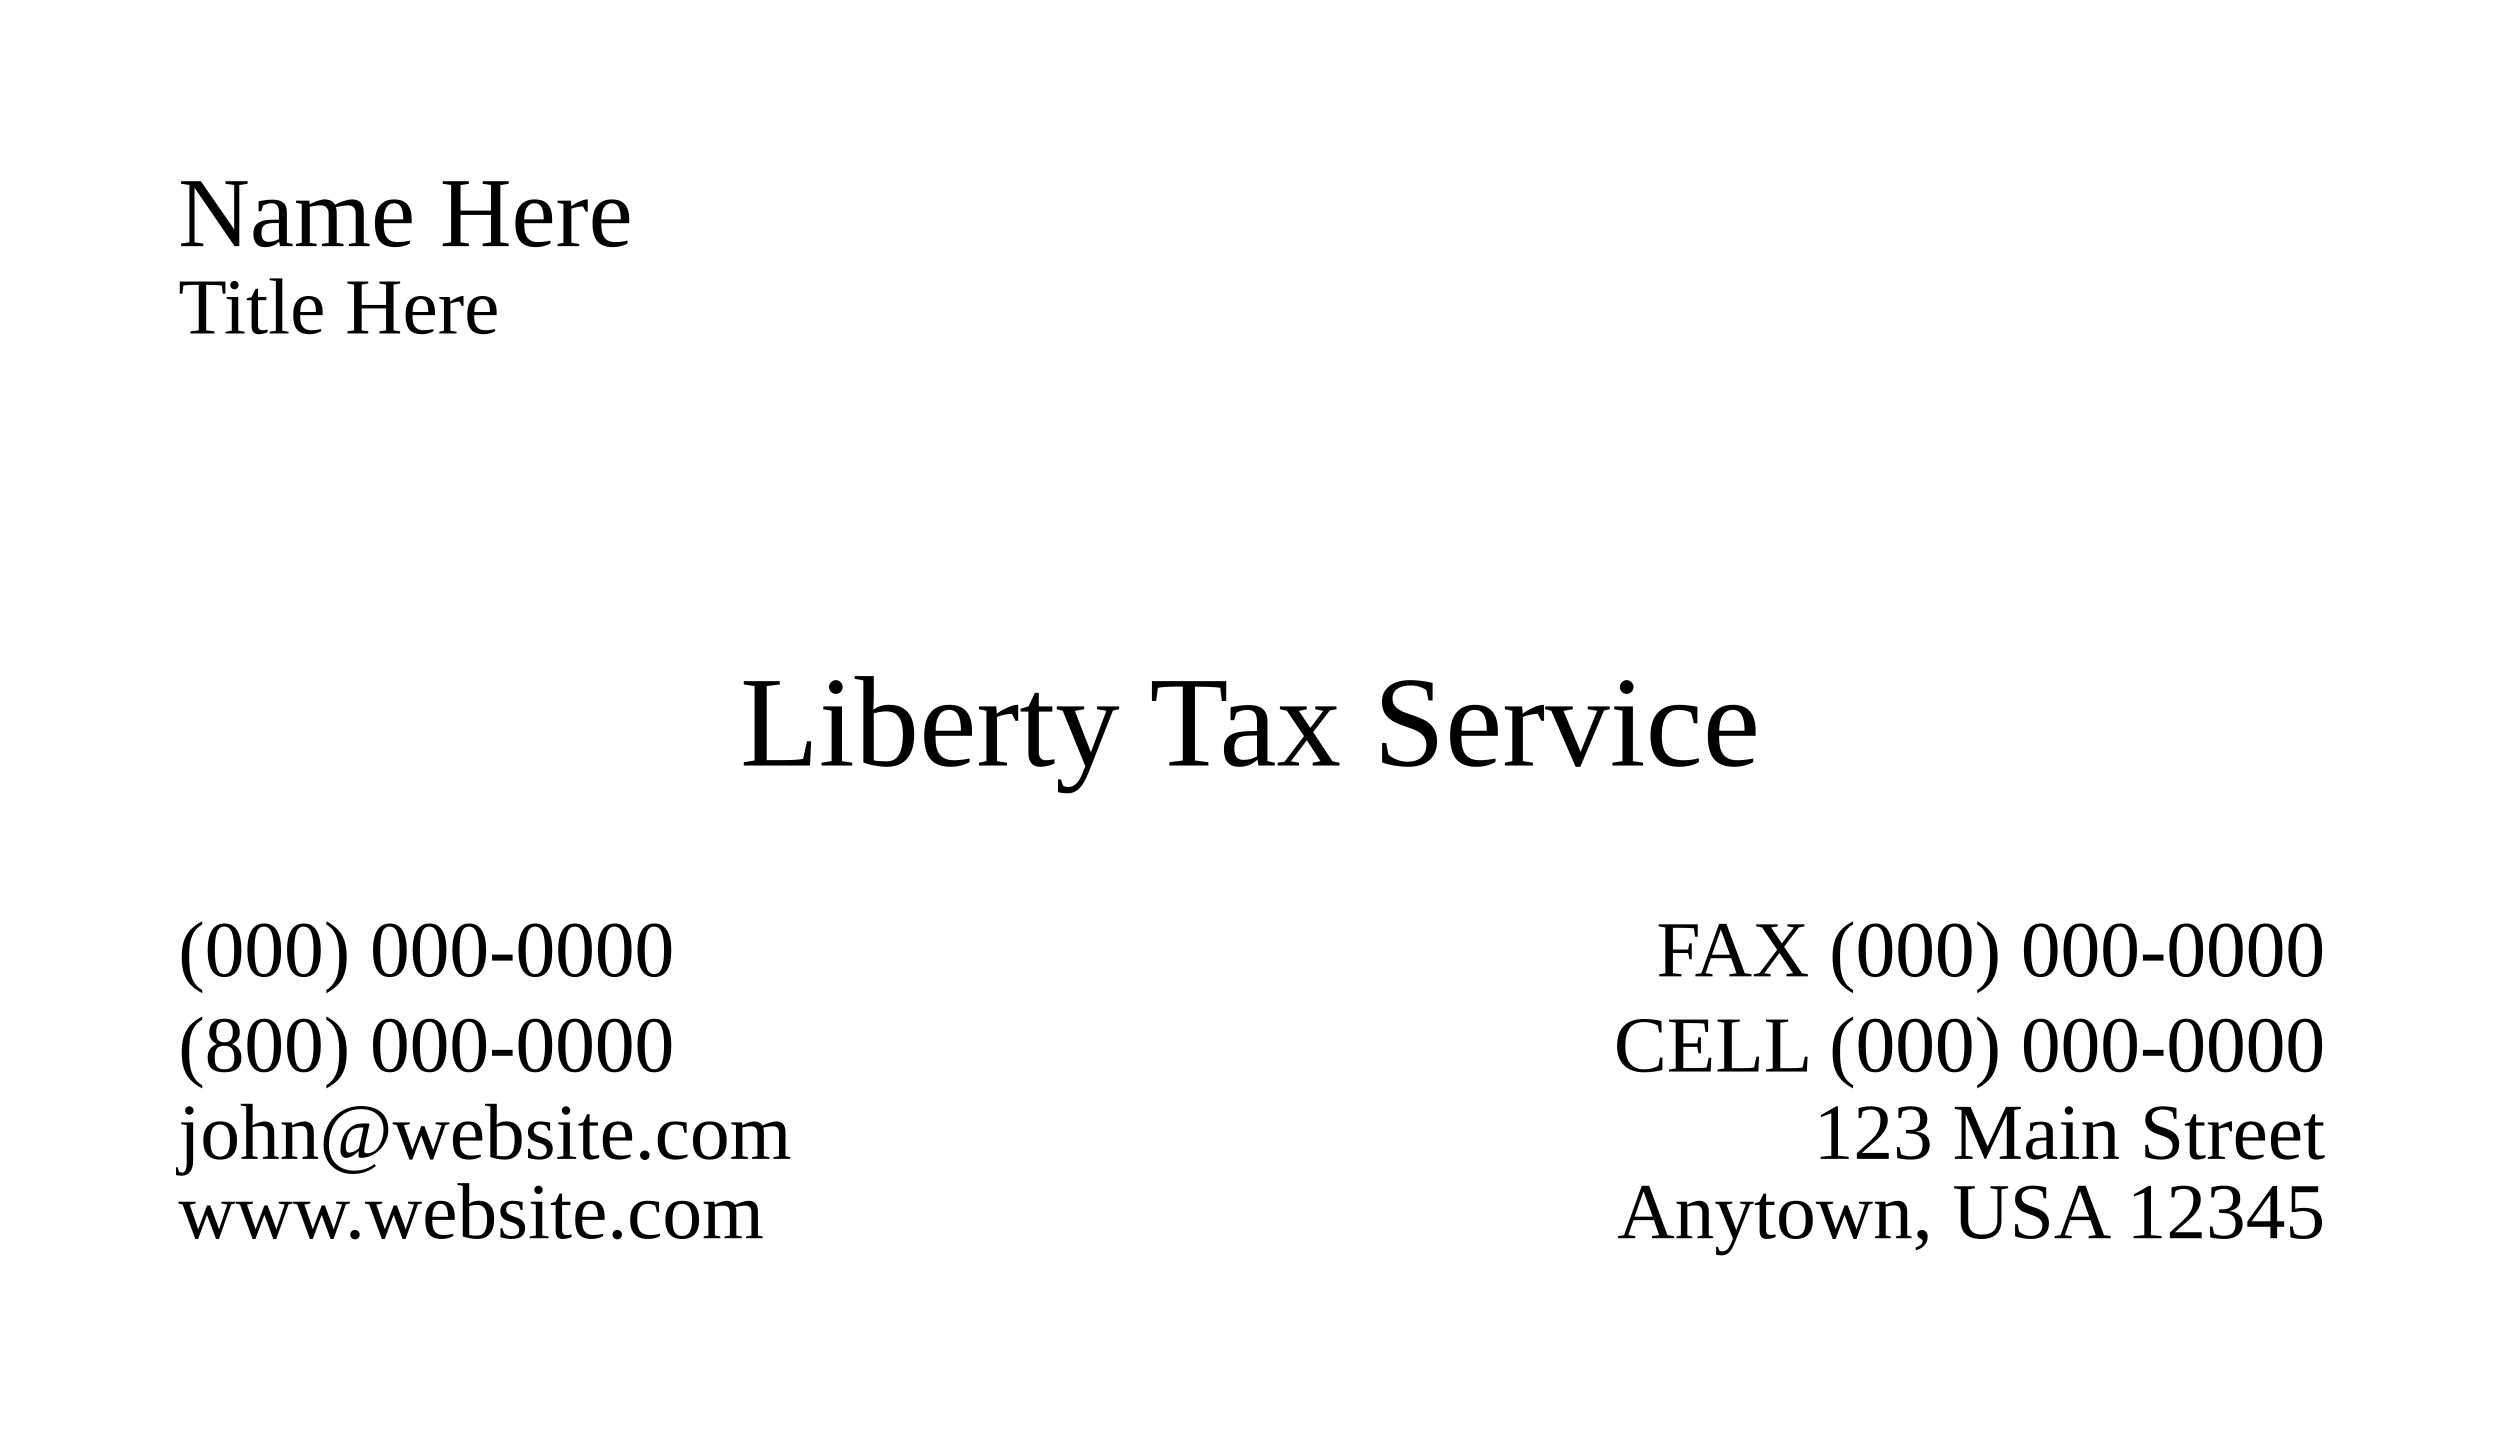
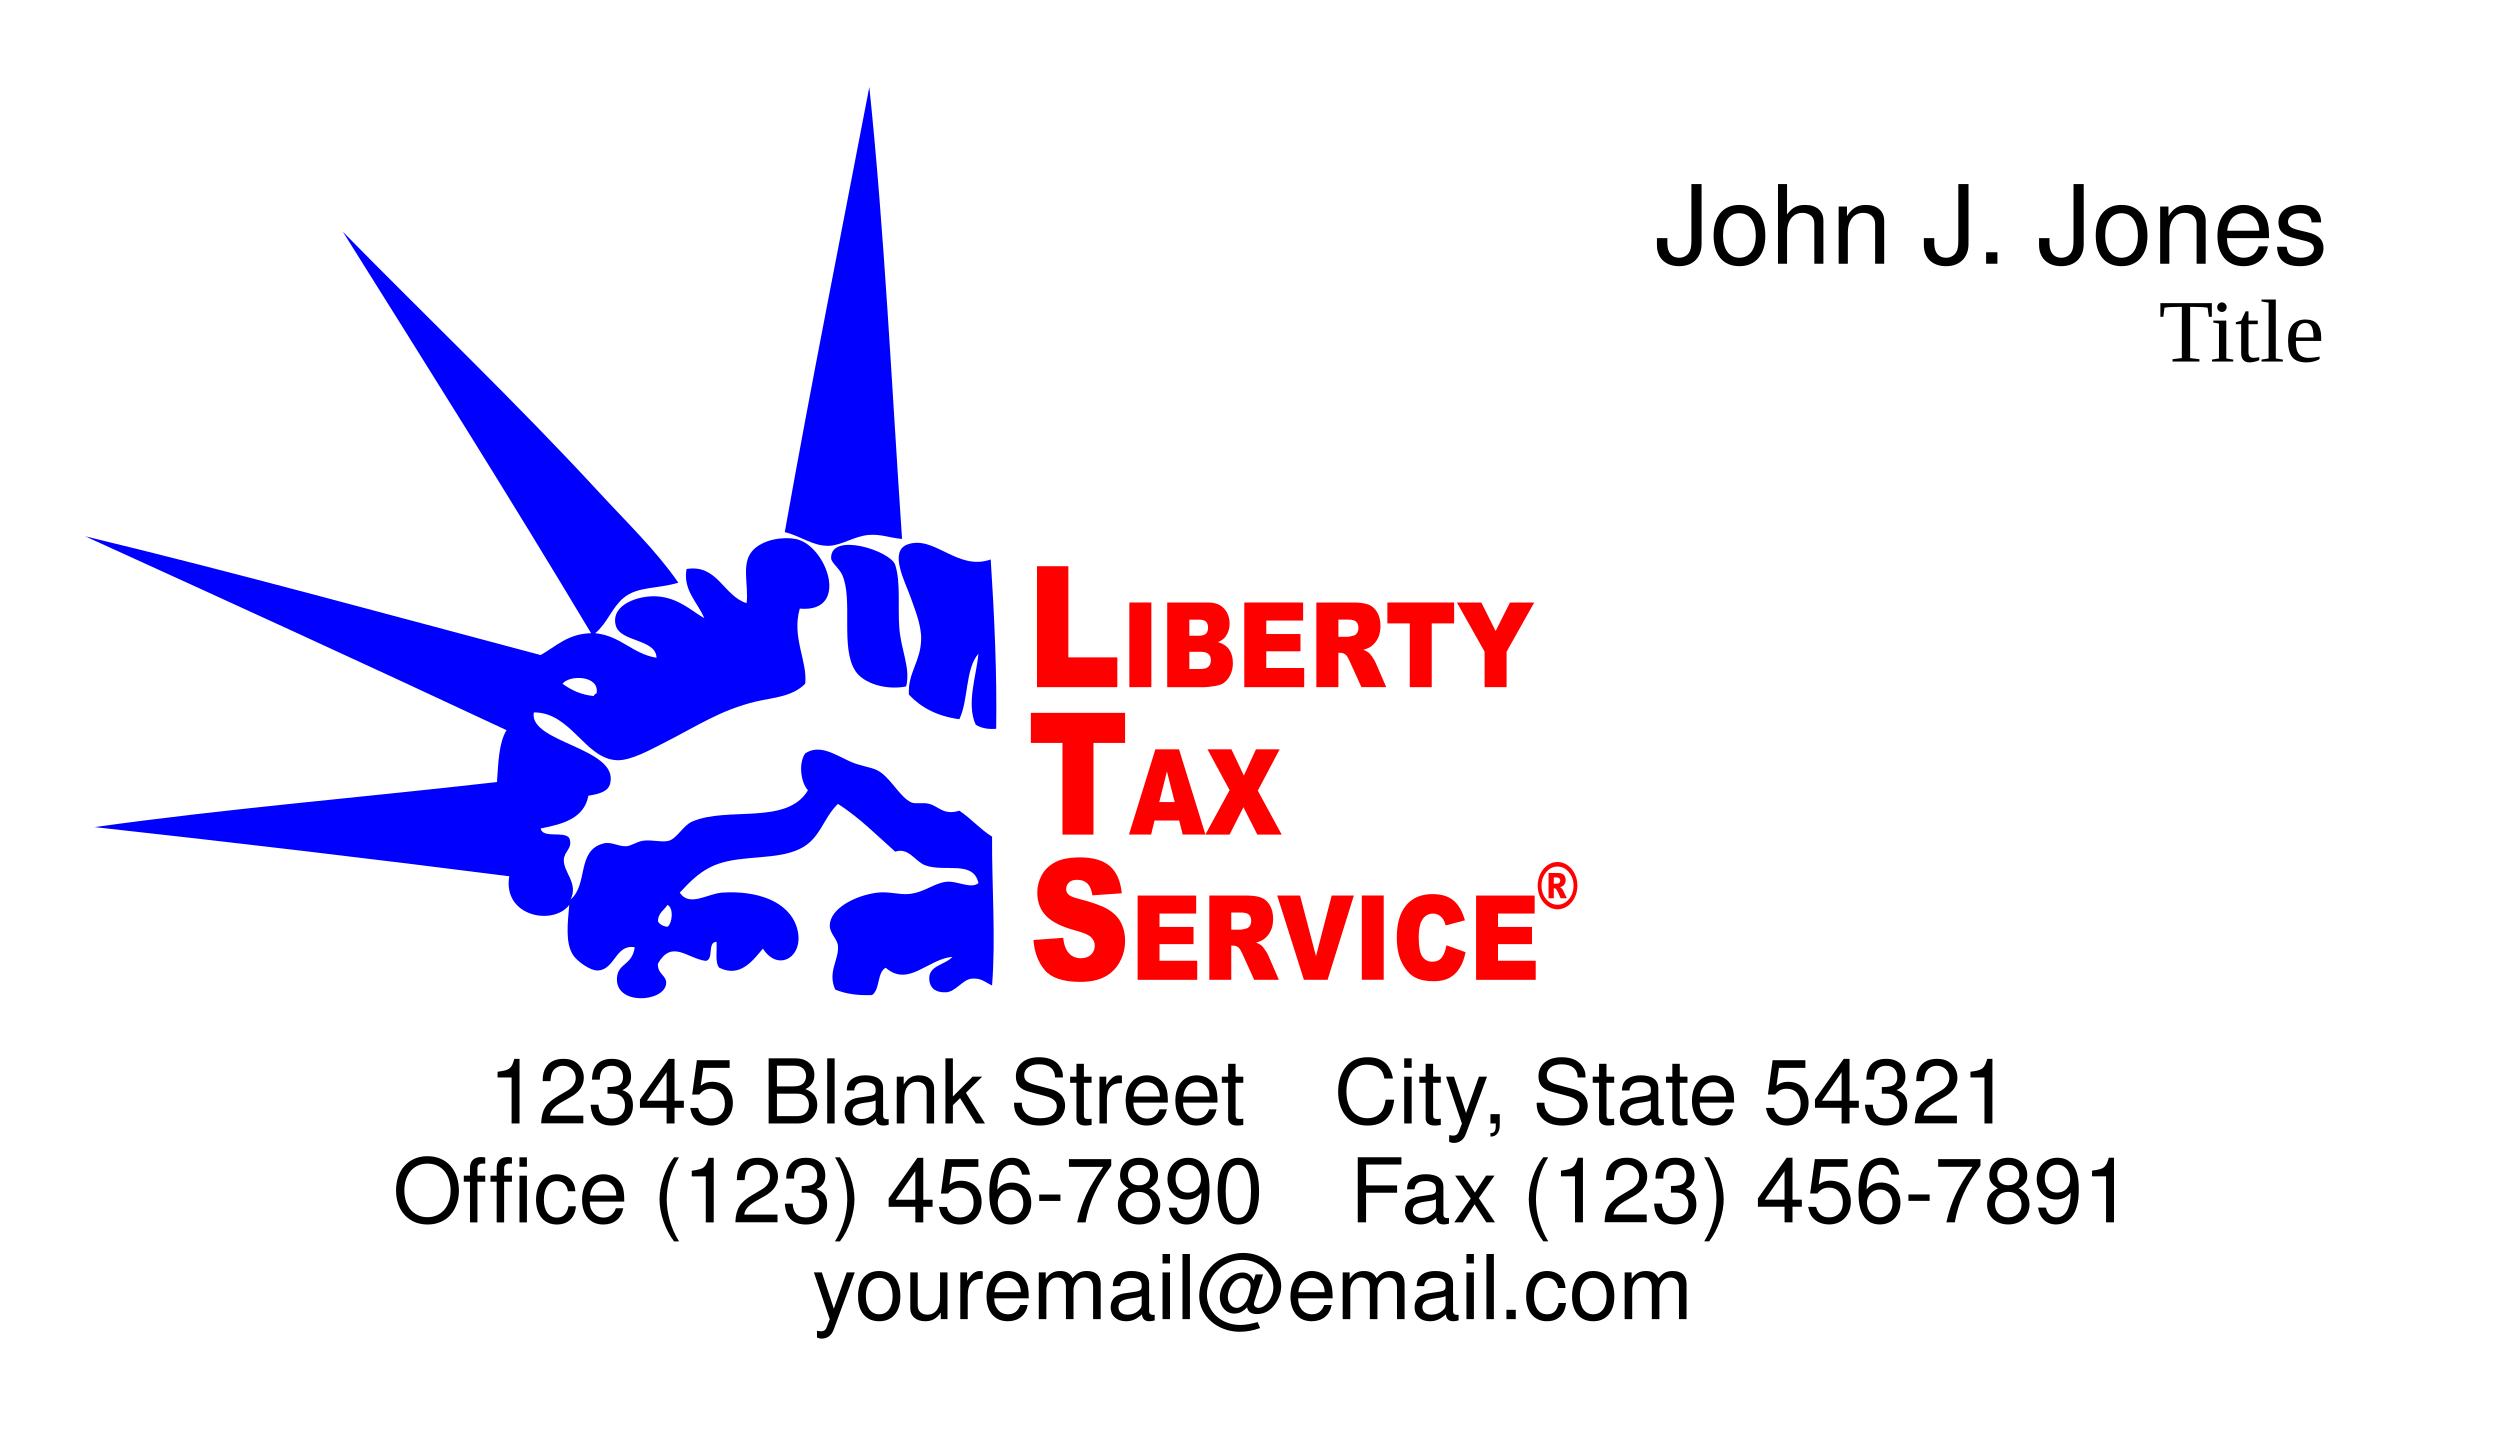
<svg xmlns="http://www.w3.org/2000/svg" id="svg3119" viewBox="0 0 315 180" height="100%" width="100%" version="1.1">
-   <g id="layer1">
-     <g id="g3357" transform="translate(-.037598 .016235)">
-       <text id="companyName" y="96.446" x="157.544" style="text-anchor:middle" font-size="16.25px">Liberty Tax Service</text>
-       <text id="line1" y="31" x="22.5" font-size="12.5px">Name Here</text>
-       <text id="line2" y="42" x="22.5" font-size="10px">Title Here</text>
-       <text id="line3" y="123" x="22.5" font-size="10px">(000) 000-0000</text>
-       <text id="line4" y="135" x="22.5" font-size="10px">(800) 000-0000</text>
-       <text id="line5" y="146" x="22.5" font-size="10px">john@website.com</text>
-       <text id="line6" y="156" x="22.5" font-size="10px">www.website.com</text>
-       <text id="line7" y="123" x="293" style="text-anchor:end" font-size="10px">FAX (000) 000-0000</text>
-       <text id="line8" y="135" x="293" style="text-anchor:end" font-size="10px">CELL (000) 000-0000</text>
-       <text id="line9" y="146" x="293" style="text-anchor:end" font-size="10px">123 Main Street</text>
-       <text id="line10" y="156" x="293" style="text-anchor:end" font-size="10px">Anytown, USA 12345</text>
-       <rect id="logo" height="45" width="67.5" y="22.435" x="224.71" fill="none" />
-     </g>
-   </g>
+   <text id="line1" style="text-anchor:end" font-size="13.75px" y="33.227" x="293.317" font-family="Helvetica" fill="#000000">John J. Jones</text>
+   <text id="line2" style="word-spacing:0px;letter-spacing:0px;text-anchor:end;text-align:end" font-size="11.25px" y="45.558" x="292.851" fill="#000000">Title</text>
+   <text id="line3" font-size="11.25px" style="text-anchor:end" y="141.553" x="156.922" font-family="Helvetica" fill="#000000">12345 Blank Street</text>
+   <text id="line4" font-size="11.25px" y="141.553" x="168.059" font-family="Helvetica" fill="#000000">City, State 54321</text>
+   <text id="line5" font-size="11.25px" style="text-anchor:end" y="154.026" x="159.192" font-family="Helvetica" fill="#000000">Office (123) 456-7890</text>
+   <text id="line6" font-size="11.25px" y="154.015" x="170.063" font-family="Helvetica" fill="#000000">Fax (123) 456-7891</text>
+   <text id="line7" font-size="11.25px" style="text-anchor:middle" y="166.212" x="157.813" font-family="Helvetica" fill="#000000">youremail@email.com</text>
+   <path id="path3371" d="m104.72 70.32c-0.05-3.348 7.504-0.911 8.077 0.86 0.702 2.151 0.315 5.24 0.516 7.915 0.222 2.932 1.446 5.054 0.859 7.398-2.52 0.502-5.334-0.379-6.358-1.893-1.998-2.939-0.265-9.104-1.718-12.215-0.365-0.788-1.368-1.505-1.375-2.064" fill="#00f" />
+   <path id="path3373" d="m114.52 87.525c-0.158-2.781 1.518-4.172 1.547-7.054 0.021-1.756-0.831-3.792-1.375-5.334-0.637-1.806-2.728-5.678-0.344-6.538 3.373-1.218 6.315 3.391 10.483 1.893 0.444 6.781 0.802 14.559 0.687 21.334-1.124 0.093-1.948-0.114-2.578-0.515-1.21-2.646 0.093-6.166 0.344-8.947-1.668 1.885-1.246 5.864-2.406 8.258-2.778-0.373-4.833-1.47-6.358-3.097" fill="#00f" />
+   <path id="path3375" d="m104.38 68.772c-2.055 0.021-3.444-1.24-5.499-1.72 3.365-18.883 7.074-37.421 10.654-56.088 1.919 18.438 2.828 37.887 4.124 56.948-1.654-0.172-2.649-0.616-4.124-0.516-1.883 0.129-3.53 1.362-5.155 1.376" fill="#00f" />
+   <path id="path3379" d="m86.508 71.696c3.917-0.638 4.625 3.383 7.561 4.301 0.294-2.215-0.702-4.903 0.687-6.538 1.289-1.52 3.945-1.856 5.499-1.548 3.909 0.768 6.938 9.348 0.516 8.775-1.038 3.627 0.981 6.581 0.687 9.463-1.64 1.663-4.081 1.742-6.186 2.237-4.475 1.054-7.583 3.183-11.514 5.162-1.762 0.889-4.246 2.308-6.015 2.237-4.045-0.158-5.778-6.05-10.482-6.022-0.673 3.835 10.726 4.438 9.623 8.947-0.258 1.047-1.36 1.319-2.749 1.549-0.53 2.854-3.187 3.577-6.015 4.129 0.286 1.319 2.936 0.272 3.609 1.204 0.501 1.312-0.645 1.62-0.688 2.753-0.057 1.563 1.861 2.939 0.859 4.989 2.241-1.907 0.724-6.172 4.125-7.054 1.06-0.272 1.776 0.394 2.921 0.344 0.551-0.022 1.238-0.559 2.062-0.688 1.11-0.172 2.398 0.244 3.265 0 1.031-0.294 1.804-1.921 2.921-2.409 4.482-1.957 11.972 0.502 14.607-3.957-0.888-0.938-1.232-3.384-0.344-4.645 1.826-1.197 3.716 0.143 5.671 1.032 1.139 0.524 2.427 0.667 3.265 1.032 1.74 0.76 2.915 3.455 4.468 4.129 0.516 0.222 1.432-0.05 2.234 0.172 1.246 0.344 1.776 1.463 3.781 0.86 1.482 0.982 2.606 2.323 4.124 3.269-0.043 6.201 0.48 12.681 0 18.753-0.952-0.451-1.375-0.975-2.578-0.86-1.139 0.108-2.026 1.692-3.265 1.72-1.002 0.029-1.933-0.301-2.062-1.548-0.193-1.85 1.962-1.857 2.921-2.925-3.151 0.279-5.542 3.871-8.42 1.376-1.11 0.609-0.687 2.753-1.718 3.441-1.847 0.079-3.387-0.165-4.64-0.688-1.002-2.23 0.494-3.749 0.344-5.506-0.079-0.91-1.045-1.549-1.031-2.581 0.029-2.093 3.151-3.778 6.015-4.129 1.425-0.172 2.728 0.287 3.953 0.172 1.991-0.186 3.244-1.434 4.812-1.549 1.353-0.093 3.043 0.954 3.953 0.172-0.637-2.918-4.253-1.333-6.702-2.237-1.253-0.459-2.098-2.308-3.781-1.72-2.341-2.072-4.525-4.301-7.218-6.022-1.94 1.885-2.191 4.409-4.812 5.678-2.9 1.405-7.11 0.76-10.311 1.893-2.112 0.745-3.423 2.129-4.812 3.613 1.21 1.85 3.509 0.129 5.327 0 4.275-0.294 8.449 1.018 9.451 4.473 1.031 3.549-2.349 5.656-4.296 2.581-1.16 1.327-2.785 3.756-5.499 2.409-0.566-0.638-0.272-2.136-0.344-3.269-1.224 0.036-0.286 2.237-1.375 2.409-2.349-0.337-4.268-2.731-6.015 0.345-0.079 1.376 1.181 1.469 1.031 2.58-0.322 2.308-6.509 2.717-6.186-0.86 0.165-1.806 1.919-1.498 2.234-3.785-2.435-0.423-2.485 2.832-4.64 2.925-0.981 0.043-2.578-1.147-3.093-1.892-1.052-1.534-0.709-4.144-0.515-6.366-2.012 2.652-8.413 1.491-7.561-3.613-17.278-2.201-34.692-4.265-52.241-6.193 16.476-2.316 33.832-3.75 50.695-5.678 0.165-2.415 0.222-4.939 1.203-6.537-17.602-8.245-35.338-16.354-53.103-24.433 18.882 4.552 38.422 9.936 57.397 14.968 1.948-1.09 3.401-2.674 6.358-2.753-10.21-17.076-20.765-33.808-31.276-50.583 10.404 10.617 21.889 21.556 32.307 32.862 3.473 3.764 7.139 7.276 9.967 11.355-2.656 0.811-5.098 0.438-6.874 1.893-1.518 1.247-2.083 3.233-3.608 4.473 3.272 0.337 4.633 2.587 7.733 3.097-0.072-2.43-4.64-1.936-5.155-4.129-0.623-2.638 3.008-3.742 5.155-3.613 2.771 0.165 4.375 1.828 6.015 2.753-0.788-1.928-2.728-3.549-2.234-6.193zm-2.406 45.077c0.609-0.409 0.816-2.38 0-2.753-0.422 0.667-1.181 0.996-1.203 2.065 0.236 0.394 0.63 0.631 1.203 0.688zm-8.935-29.417c0.422-2.244-3.373-2.38-4.296-1.204 1.067 0.767 2.277 1.391 3.952 1.549 0.036-0.194 0.193-0.266 0.344-0.345" fill="#00f" />
+   <path id="path3383" d="m130.66 71.344h3.953v11.485h6.169v3.753h-10.121v-15.238" fill="#f00" />
+   <path id="path3385" d="m142.3 86.582h2.772v-10.666h-2.772v10.666z" fill="#f00" />
+   <path id="path3387" d="m149.86 84.29h1.411c0.475 0 0.811-0.1 1.007-0.301 0.194-0.202 0.292-0.472 0.292-0.811 0-0.316-0.097-0.571-0.29-0.763-0.193-0.19-0.532-0.287-1.016-0.287h-1.404v2.162zm0-4.191h1.202c0.432 0 0.732-0.088 0.899-0.265 0.17-0.176 0.255-0.433 0.255-0.769 0-0.31-0.085-0.552-0.255-0.727-0.168-0.174-0.462-0.262-0.881-0.262h-1.221v2.023zm-2.792-4.183h5.18c0.862 0 1.525 0.255 1.988 0.764 0.461 0.51 0.693 1.14 0.693 1.892 0 0.63-0.166 1.171-0.497 1.623-0.218 0.3-0.541 0.537-0.963 0.712 0.642 0.185 1.116 0.5 1.418 0.95 0.304 0.448 0.456 1.013 0.456 1.692 0 0.553-0.109 1.05-0.323 1.49-0.217 0.444-0.512 0.791-0.886 1.05-0.232 0.159-0.582 0.275-1.05 0.348-0.623 0.097-1.036 0.146-1.239 0.146h-4.777v-10.666" fill="#f00" />
+   <path id="path3389" d="m156.78 75.916h7.414v2.276h-4.642v1.696h4.306v2.176h-4.306v2.102h4.776v2.417h-7.548v-10.666" fill="#f00" />
+   <path id="path3391" d="m168.64 80.236h1.165c0.127 0 0.372-0.049 0.733-0.146 0.184-0.042 0.334-0.154 0.45-0.333 0.116-0.18 0.174-0.386 0.174-0.619 0-0.344-0.091-0.608-0.274-0.793-0.183-0.184-0.528-0.276-1.032-0.276h-1.215v2.167zm-2.78 6.346v-10.666h4.612c0.854 0 1.509 0.087 1.959 0.262 0.453 0.174 0.818 0.497 1.093 0.972 0.279 0.472 0.417 1.049 0.417 1.727 0 0.593-0.106 1.104-0.319 1.533-0.211 0.428-0.503 0.776-0.874 1.043-0.236 0.169-0.559 0.309-0.97 0.422 0.33 0.132 0.569 0.262 0.719 0.392 0.102 0.088 0.25 0.275 0.443 0.561 0.194 0.288 0.321 0.508 0.387 0.663l1.34 3.091h-3.126l-1.479-3.259c-0.188-0.422-0.355-0.696-0.502-0.823-0.199-0.164-0.425-0.248-0.678-0.248h-0.243v4.33h-2.78" fill="#f00" />
+   <path id="path3393" d="m174.81 75.916h8.41v2.633h-2.822v8.034h-2.766v-8.034h-2.823v-2.633" fill="#f00" />
+   <path id="path3395" d="m183.57 75.916h3.075l1.803 3.598 1.807-3.598h3.056l-3.481 6.198v4.468h-2.77v-4.468l-3.489-6.198" fill="#f00" />
+   <path id="path3397" d="m129.89 89.819h11.87v3.788h-3.983v11.553h-3.905v-11.553h-3.982v-3.788" fill="#f00" />
+   <path id="path3399" d="m148.01 101.06-0.977-3.86-0.965 3.86h1.943zm0.565 2.323h-3.103l-0.431 1.772h-2.79l3.325-10.739h2.982l3.325 10.739h-2.865l-0.443-1.772" fill="#f00" />
+   <path id="path3401" d="m152.15 94.42h3.011l1.566 3.304 1.524-3.304h2.982l-2.751 5.202 3.011 5.537h-3.071l-1.748-3.45-1.746 3.45h-3.052l3.052-5.597-2.776-5.142" fill="#f00" />
+   <path id="path3403" d="m130.22 118.44 3.74-0.279c0.082 0.724 0.246 1.276 0.495 1.655 0.405 0.614 0.983 0.922 1.736 0.922 0.561 0 0.992-0.158 1.297-0.472 0.304-0.313 0.455-0.678 0.455-1.092 0-0.393-0.144-0.745-0.434-1.055-0.289-0.31-0.959-0.603-2.014-0.88-1.724-0.462-2.954-1.075-3.688-1.841-0.741-0.765-1.111-1.742-1.111-2.928 0-0.78 0.19-1.516 0.569-2.21 0.379-0.693 0.948-1.237 1.709-1.635 0.761-0.396 1.804-0.594 3.129-0.594 1.625 0 2.865 0.361 3.719 1.082 0.854 0.721 1.36 1.867 1.524 3.44l-3.706 0.259c-0.099-0.682-0.306-1.18-0.62-1.489-0.316-0.311-0.752-0.467-1.308-0.467-0.457 0-0.801 0.115-1.032 0.348-0.232 0.231-0.347 0.512-0.347 0.843 0 0.241 0.095 0.458 0.285 0.652 0.186 0.2 0.626 0.386 1.32 0.558 1.718 0.441 2.949 0.887 3.692 1.34 0.744 0.451 1.285 1.012 1.624 1.681 0.339 0.669 0.508 1.418 0.508 2.246 0 0.972-0.226 1.868-0.677 2.69-0.452 0.821-1.082 1.443-1.892 1.867-0.81 0.425-1.831 0.637-3.064 0.637-2.164 0-3.663-0.497-4.496-1.491-0.833-0.993-1.304-2.256-1.414-3.787" fill="#f00" />
+   <path id="path3405" d="m143.34 112.84h7.377v2.267h-4.618v1.687h4.284v2.166h-4.284v2.094h4.751v2.404h-7.509v-10.618" fill="#f00" />
+   <path id="path3407" d="m155.14 117.14h1.16c0.126 0 0.368-0.049 0.729-0.145 0.182-0.044 0.331-0.155 0.446-0.334 0.116-0.178 0.175-0.383 0.175-0.614 0-0.346-0.092-0.606-0.274-0.79-0.183-0.184-0.526-0.277-1.027-0.277h-1.209v2.16zm-2.765 6.315v-10.618h4.587c0.85 0 1.502 0.086 1.95 0.26 0.45 0.174 0.813 0.497 1.089 0.966 0.275 0.472 0.413 1.046 0.413 1.721 0 0.589-0.107 1.097-0.318 1.524-0.209 0.428-0.5 0.774-0.869 1.04-0.234 0.17-0.557 0.31-0.967 0.419 0.329 0.132 0.566 0.262 0.716 0.394 0.102 0.086 0.249 0.272 0.441 0.558 0.193 0.283 0.319 0.504 0.385 0.659l1.334 3.077h-3.11l-1.471-3.246c-0.188-0.419-0.354-0.693-0.501-0.817-0.198-0.165-0.422-0.246-0.674-0.246h-0.241v4.31h-2.765" fill="#f00" />
+   <path id="path3409" d="m160.93 112.84h2.878l2.006 7.641 1.978-7.641h2.792l-3.307 10.618h-2.983l-3.365-10.618" fill="#f00" />
+   <path id="path3411" d="m171.59 123.45h2.757v-10.618h-2.757v10.618z" fill="#f00" />
+   <path id="path3413" d="m182.25 119.11 2.412 0.869c-0.163 0.808-0.417 1.48-0.766 2.022-0.347 0.541-0.779 0.948-1.297 1.223-0.516 0.275-1.174 0.412-1.971 0.412-0.967 0-1.759-0.166-2.372-0.502-0.614-0.336-1.144-0.925-1.59-1.771-0.445-0.842-0.668-1.925-0.668-3.243 0-1.755 0.392-3.104 1.176-4.049 0.784-0.942 1.892-1.413 3.327-1.413 1.122 0 2.004 0.268 2.646 0.81 0.642 0.542 1.118 1.373 1.431 2.492l-2.429 0.645c-0.086-0.323-0.175-0.56-0.269-0.71-0.153-0.25-0.342-0.444-0.565-0.579-0.222-0.136-0.472-0.202-0.747-0.202-0.623 0-1.102 0.298-1.433 0.896-0.251 0.444-0.377 1.141-0.377 2.091 0 1.175 0.151 1.982 0.45 2.421 0.299 0.434 0.72 0.653 1.264 0.653 0.526 0 0.924-0.175 1.193-0.528 0.269-0.353 0.465-0.865 0.586-1.535" fill="#f00" />
+   <path id="path3415" d="m185.99 112.84h7.376v2.267h-4.618v1.687h4.283v2.166h-4.283v2.094h4.752v2.404h-7.51v-10.618" fill="#f00" />
+   <path id="path3417" d="m195.78 111.35h0.288c0.192 0 0.328-0.035 0.406-0.11 0.079-0.075 0.117-0.171 0.117-0.287 0-0.118-0.038-0.214-0.113-0.288-0.074-0.074-0.203-0.111-0.385-0.111h-0.314v0.796zm-0.664-1.351h1.195c0.338 0 0.583 0.081 0.735 0.244 0.152 0.161 0.228 0.38 0.228 0.654 0 0.213-0.059 0.399-0.175 0.553-0.115 0.157-0.298 0.27-0.546 0.341 0.103 0.046 0.178 0.096 0.226 0.148 0.068 0.074 0.139 0.181 0.213 0.323 0.005 0.011 0.148 0.319 0.432 0.921h-0.785c-0.256-0.604-0.427-0.969-0.514-1.087-0.087-0.118-0.175-0.176-0.262-0.176-0.02 0-0.046 0.003-0.082 0.01v1.252h-0.664v-3.185zm3.151 1.594c0-0.665-0.198-1.232-0.592-1.701-0.394-0.47-0.869-0.706-1.426-0.706-0.557 0-1.032 0.236-1.426 0.706-0.393 0.47-0.591 1.037-0.591 1.701 0 0.663 0.198 1.23 0.591 1.7 0.394 0.469 0.869 0.704 1.426 0.704 0.558 0 1.032-0.235 1.426-0.704 0.395-0.47 0.592-1.037 0.592-1.7zm0.484 0c0 0.533-0.112 1.03-0.335 1.491-0.223 0.46-0.528 0.823-0.916 1.089-0.387 0.265-0.803 0.397-1.252 0.397-0.445 0-0.86-0.132-1.247-0.397-0.387-0.266-0.692-0.629-0.917-1.089-0.223-0.461-0.335-0.958-0.335-1.491 0-0.532 0.112-1.029 0.335-1.49 0.225-0.463 0.529-0.827 0.917-1.091 0.387-0.266 0.802-0.4 1.247-0.4 0.449 0 0.864 0.134 1.252 0.4 0.387 0.265 0.692 0.628 0.916 1.091 0.223 0.461 0.335 0.958 0.335 1.49" fill="#f00" />
</svg>
